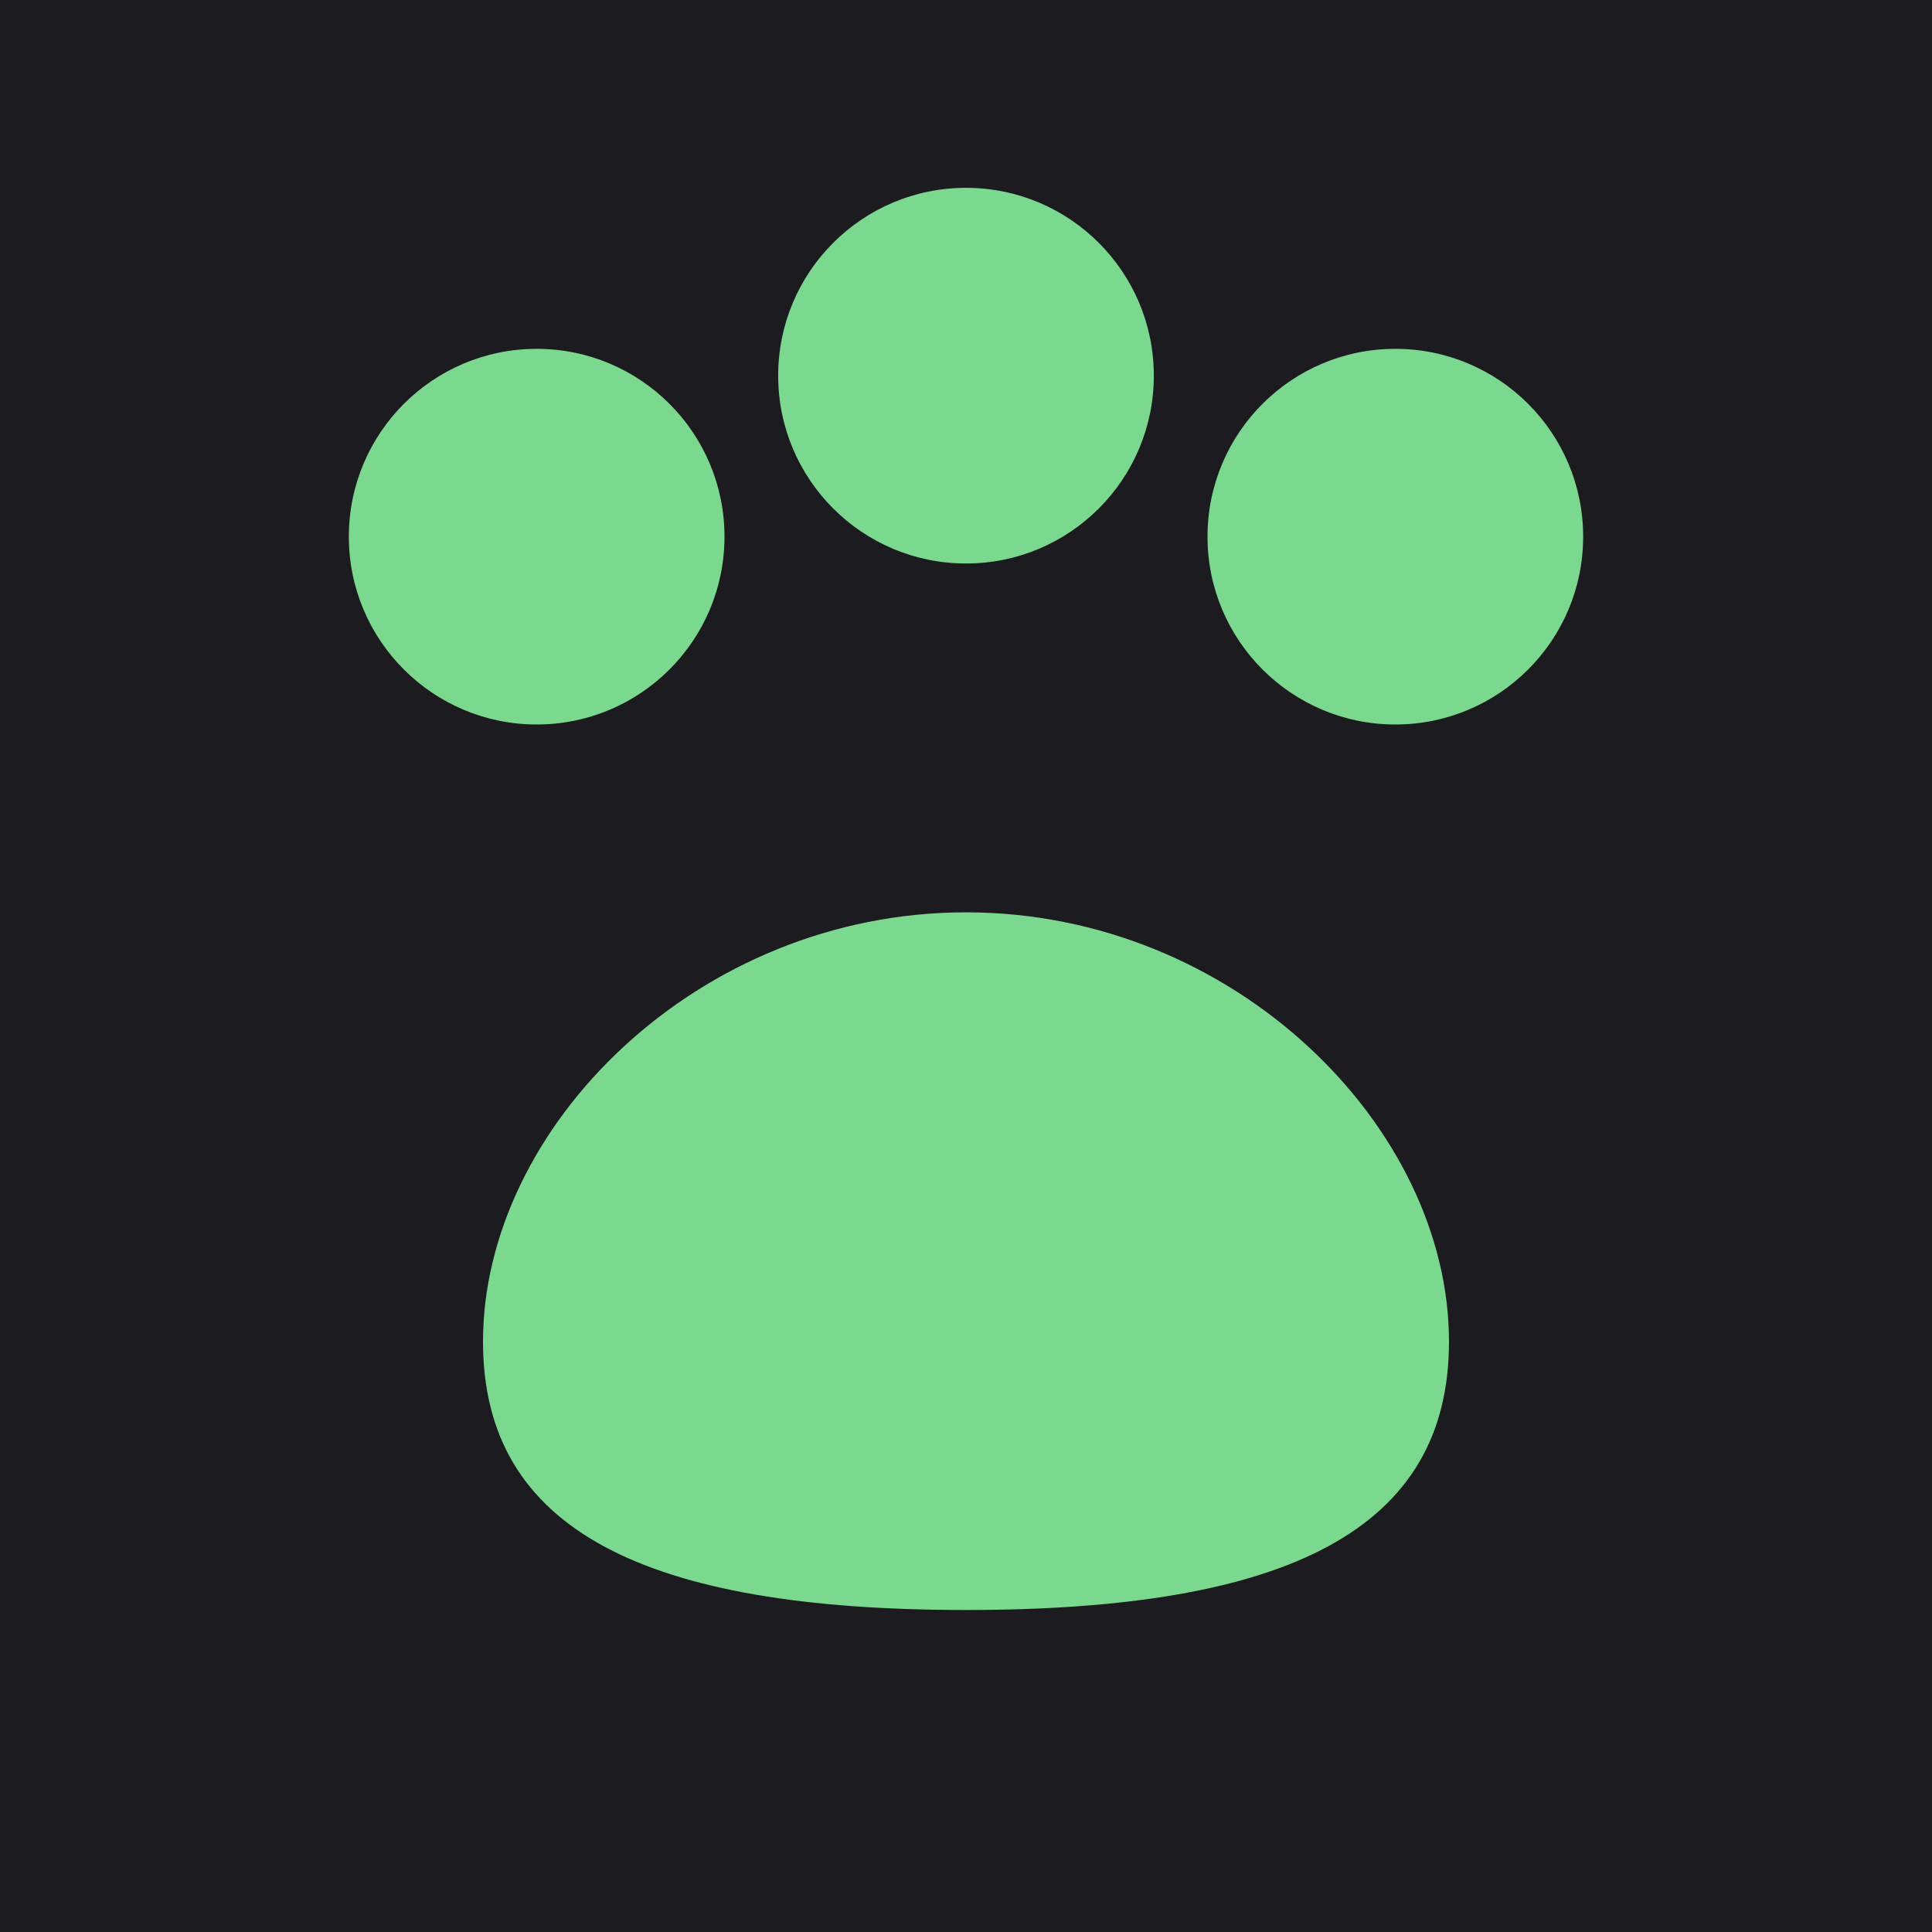
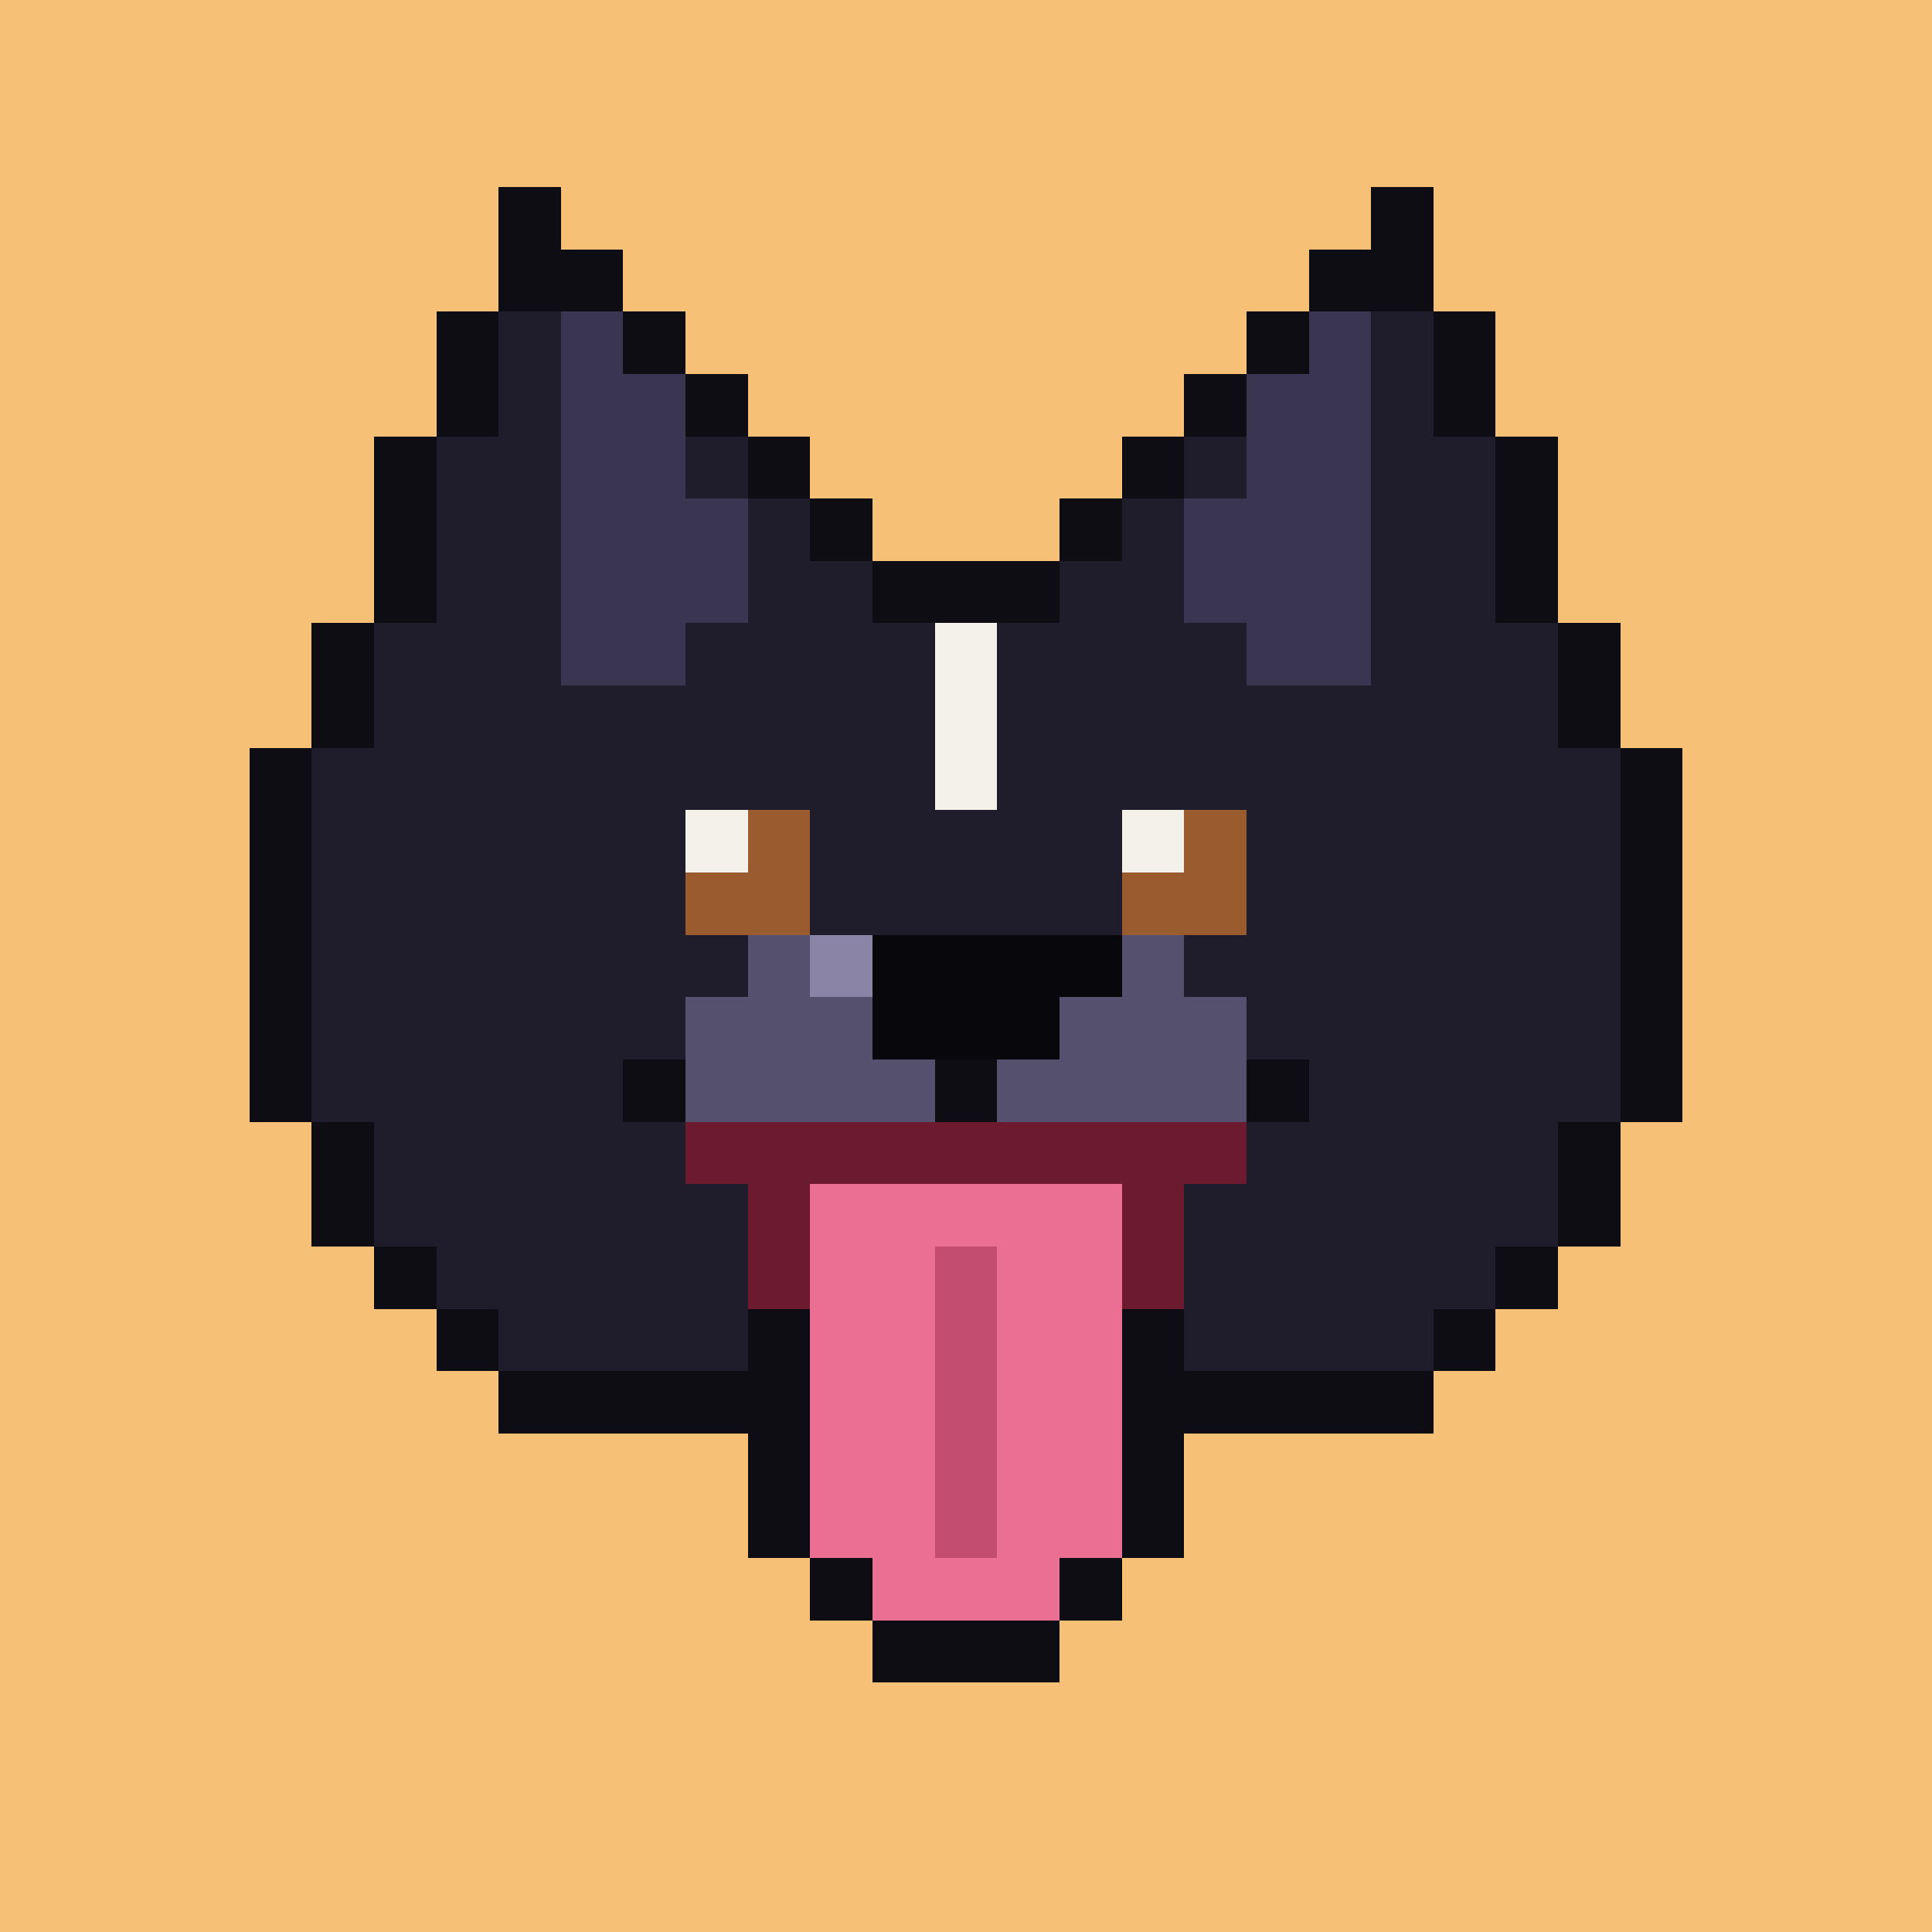
- <svg xmlns="http://www.w3.org/2000/svg" viewBox="18 18 72 72" width="144" height="144">
-   <rect x="18" y="18" width="72" height="72" fill="#1B1B20" />
-   <g fill="#7BD88F">
-     <circle cx="38" cy="38" r="7" />
-     <circle cx="54" cy="32" r="7" />
-     <circle cx="70" cy="38" r="7" />
-     <path d="M54,52 c-10,0 -18,8 -18,16 c0,7 6,10 18,10 c12,0 18,-3 18,-10 c0,-8 -8,-16 -18,-16z" />
-   </g>
+ <svg xmlns="http://www.w3.org/2000/svg" viewBox="0 0 31 31" width="31" height="31" shape-rendering="crispEdges">
+   <rect width="31" height="31" fill="#f6c177" />
+   <rect x="8" y="3" width="1" height="1" fill="#0e0d14" />
+   <rect x="22" y="3" width="1" height="1" fill="#0e0d14" />
+   <rect x="8" y="4" width="2" height="1" fill="#0e0d14" />
+   <rect x="21" y="4" width="2" height="1" fill="#0e0d14" />
+   <rect x="7" y="5" width="1" height="1" fill="#0e0d14" />
+   <rect x="8" y="5" width="1" height="1" fill="#1f1c2b" />
+   <rect x="9" y="5" width="1" height="1" fill="#3a3550" />
+   <rect x="10" y="5" width="1" height="1" fill="#0e0d14" />
+   <rect x="20" y="5" width="1" height="1" fill="#0e0d14" />
+   <rect x="21" y="5" width="1" height="1" fill="#3a3550" />
+   <rect x="22" y="5" width="1" height="1" fill="#1f1c2b" />
+   <rect x="23" y="5" width="1" height="1" fill="#0e0d14" />
+   <rect x="7" y="6" width="1" height="1" fill="#0e0d14" />
+   <rect x="8" y="6" width="1" height="1" fill="#1f1c2b" />
+   <rect x="9" y="6" width="2" height="1" fill="#3a3550" />
+   <rect x="11" y="6" width="1" height="1" fill="#0e0d14" />
+   <rect x="19" y="6" width="1" height="1" fill="#0e0d14" />
+   <rect x="20" y="6" width="2" height="1" fill="#3a3550" />
+   <rect x="22" y="6" width="1" height="1" fill="#1f1c2b" />
+   <rect x="23" y="6" width="1" height="1" fill="#0e0d14" />
+   <rect x="6" y="7" width="1" height="1" fill="#0e0d14" />
+   <rect x="7" y="7" width="2" height="1" fill="#1f1c2b" />
+   <rect x="9" y="7" width="2" height="1" fill="#3a3550" />
+   <rect x="11" y="7" width="1" height="1" fill="#1f1c2b" />
+   <rect x="12" y="7" width="1" height="1" fill="#0e0d14" />
+   <rect x="18" y="7" width="1" height="1" fill="#0e0d14" />
+   <rect x="19" y="7" width="1" height="1" fill="#1f1c2b" />
+   <rect x="20" y="7" width="2" height="1" fill="#3a3550" />
+   <rect x="22" y="7" width="2" height="1" fill="#1f1c2b" />
+   <rect x="24" y="7" width="1" height="1" fill="#0e0d14" />
+   <rect x="6" y="8" width="1" height="1" fill="#0e0d14" />
+   <rect x="7" y="8" width="2" height="1" fill="#1f1c2b" />
+   <rect x="9" y="8" width="3" height="1" fill="#3a3550" />
+   <rect x="12" y="8" width="1" height="1" fill="#1f1c2b" />
+   <rect x="13" y="8" width="1" height="1" fill="#0e0d14" />
+   <rect x="17" y="8" width="1" height="1" fill="#0e0d14" />
+   <rect x="18" y="8" width="1" height="1" fill="#1f1c2b" />
+   <rect x="19" y="8" width="3" height="1" fill="#3a3550" />
+   <rect x="22" y="8" width="2" height="1" fill="#1f1c2b" />
+   <rect x="24" y="8" width="1" height="1" fill="#0e0d14" />
+   <rect x="6" y="9" width="1" height="1" fill="#0e0d14" />
+   <rect x="7" y="9" width="2" height="1" fill="#1f1c2b" />
+   <rect x="9" y="9" width="3" height="1" fill="#3a3550" />
+   <rect x="12" y="9" width="2" height="1" fill="#1f1c2b" />
+   <rect x="14" y="9" width="3" height="1" fill="#0e0d14" />
+   <rect x="17" y="9" width="2" height="1" fill="#1f1c2b" />
+   <rect x="19" y="9" width="3" height="1" fill="#3a3550" />
+   <rect x="22" y="9" width="2" height="1" fill="#1f1c2b" />
+   <rect x="24" y="9" width="1" height="1" fill="#0e0d14" />
+   <rect x="5" y="10" width="1" height="1" fill="#0e0d14" />
+   <rect x="6" y="10" width="3" height="1" fill="#1f1c2b" />
+   <rect x="9" y="10" width="2" height="1" fill="#3a3550" />
+   <rect x="11" y="10" width="4" height="1" fill="#1f1c2b" />
+   <rect x="15" y="10" width="1" height="1" fill="#f4f1ea" />
+   <rect x="16" y="10" width="4" height="1" fill="#1f1c2b" />
+   <rect x="20" y="10" width="2" height="1" fill="#3a3550" />
+   <rect x="22" y="10" width="3" height="1" fill="#1f1c2b" />
+   <rect x="25" y="10" width="1" height="1" fill="#0e0d14" />
+   <rect x="5" y="11" width="1" height="1" fill="#0e0d14" />
+   <rect x="6" y="11" width="9" height="1" fill="#1f1c2b" />
+   <rect x="15" y="11" width="1" height="1" fill="#f4f1ea" />
+   <rect x="16" y="11" width="9" height="1" fill="#1f1c2b" />
+   <rect x="25" y="11" width="1" height="1" fill="#0e0d14" />
+   <rect x="4" y="12" width="1" height="1" fill="#0e0d14" />
+   <rect x="5" y="12" width="10" height="1" fill="#1f1c2b" />
+   <rect x="15" y="12" width="1" height="1" fill="#f4f1ea" />
+   <rect x="16" y="12" width="10" height="1" fill="#1f1c2b" />
+   <rect x="26" y="12" width="1" height="1" fill="#0e0d14" />
+   <rect x="4" y="13" width="1" height="1" fill="#0e0d14" />
+   <rect x="5" y="13" width="6" height="1" fill="#1f1c2b" />
+   <rect x="11" y="13" width="1" height="1" fill="#f4f1ea" />
+   <rect x="12" y="13" width="1" height="1" fill="#9a5b2e" />
+   <rect x="13" y="13" width="5" height="1" fill="#1f1c2b" />
+   <rect x="18" y="13" width="1" height="1" fill="#f4f1ea" />
+   <rect x="19" y="13" width="1" height="1" fill="#9a5b2e" />
+   <rect x="20" y="13" width="6" height="1" fill="#1f1c2b" />
+   <rect x="26" y="13" width="1" height="1" fill="#0e0d14" />
+   <rect x="4" y="14" width="1" height="1" fill="#0e0d14" />
+   <rect x="5" y="14" width="6" height="1" fill="#1f1c2b" />
+   <rect x="11" y="14" width="2" height="1" fill="#9a5b2e" />
+   <rect x="13" y="14" width="5" height="1" fill="#1f1c2b" />
+   <rect x="18" y="14" width="2" height="1" fill="#9a5b2e" />
+   <rect x="20" y="14" width="6" height="1" fill="#1f1c2b" />
+   <rect x="26" y="14" width="1" height="1" fill="#0e0d14" />
+   <rect x="4" y="15" width="1" height="1" fill="#0e0d14" />
+   <rect x="5" y="15" width="7" height="1" fill="#1f1c2b" />
+   <rect x="12" y="15" width="1" height="1" fill="#55506e" />
+   <rect x="13" y="15" width="1" height="1" fill="#8a85a6" />
+   <rect x="14" y="15" width="4" height="1" fill="#08070c" />
+   <rect x="18" y="15" width="1" height="1" fill="#55506e" />
+   <rect x="19" y="15" width="7" height="1" fill="#1f1c2b" />
+   <rect x="26" y="15" width="1" height="1" fill="#0e0d14" />
+   <rect x="4" y="16" width="1" height="1" fill="#0e0d14" />
+   <rect x="5" y="16" width="6" height="1" fill="#1f1c2b" />
+   <rect x="11" y="16" width="3" height="1" fill="#55506e" />
+   <rect x="14" y="16" width="3" height="1" fill="#08070c" />
+   <rect x="17" y="16" width="3" height="1" fill="#55506e" />
+   <rect x="20" y="16" width="6" height="1" fill="#1f1c2b" />
+   <rect x="26" y="16" width="1" height="1" fill="#0e0d14" />
+   <rect x="4" y="17" width="1" height="1" fill="#0e0d14" />
+   <rect x="5" y="17" width="5" height="1" fill="#1f1c2b" />
+   <rect x="10" y="17" width="1" height="1" fill="#0e0d14" />
+   <rect x="11" y="17" width="4" height="1" fill="#55506e" />
+   <rect x="15" y="17" width="1" height="1" fill="#0e0d14" />
+   <rect x="16" y="17" width="4" height="1" fill="#55506e" />
+   <rect x="20" y="17" width="1" height="1" fill="#0e0d14" />
+   <rect x="21" y="17" width="5" height="1" fill="#1f1c2b" />
+   <rect x="26" y="17" width="1" height="1" fill="#0e0d14" />
+   <rect x="5" y="18" width="1" height="1" fill="#0e0d14" />
+   <rect x="6" y="18" width="5" height="1" fill="#1f1c2b" />
+   <rect x="11" y="18" width="9" height="1" fill="#6b1a30" />
+   <rect x="20" y="18" width="5" height="1" fill="#1f1c2b" />
+   <rect x="25" y="18" width="1" height="1" fill="#0e0d14" />
+   <rect x="5" y="19" width="1" height="1" fill="#0e0d14" />
+   <rect x="6" y="19" width="6" height="1" fill="#1f1c2b" />
+   <rect x="12" y="19" width="1" height="1" fill="#6b1a30" />
+   <rect x="13" y="19" width="5" height="1" fill="#eb6f92" />
+   <rect x="18" y="19" width="1" height="1" fill="#6b1a30" />
+   <rect x="19" y="19" width="6" height="1" fill="#1f1c2b" />
+   <rect x="25" y="19" width="1" height="1" fill="#0e0d14" />
+   <rect x="6" y="20" width="1" height="1" fill="#0e0d14" />
+   <rect x="7" y="20" width="5" height="1" fill="#1f1c2b" />
+   <rect x="12" y="20" width="1" height="1" fill="#6b1a30" />
+   <rect x="13" y="20" width="2" height="1" fill="#eb6f92" />
+   <rect x="15" y="20" width="1" height="1" fill="#c24d70" />
+   <rect x="16" y="20" width="2" height="1" fill="#eb6f92" />
+   <rect x="18" y="20" width="1" height="1" fill="#6b1a30" />
+   <rect x="19" y="20" width="5" height="1" fill="#1f1c2b" />
+   <rect x="24" y="20" width="1" height="1" fill="#0e0d14" />
+   <rect x="7" y="21" width="1" height="1" fill="#0e0d14" />
+   <rect x="8" y="21" width="4" height="1" fill="#1f1c2b" />
+   <rect x="12" y="21" width="1" height="1" fill="#0e0d14" />
+   <rect x="13" y="21" width="2" height="1" fill="#eb6f92" />
+   <rect x="15" y="21" width="1" height="1" fill="#c24d70" />
+   <rect x="16" y="21" width="2" height="1" fill="#eb6f92" />
+   <rect x="18" y="21" width="1" height="1" fill="#0e0d14" />
+   <rect x="19" y="21" width="4" height="1" fill="#1f1c2b" />
+   <rect x="23" y="21" width="1" height="1" fill="#0e0d14" />
+   <rect x="8" y="22" width="5" height="1" fill="#0e0d14" />
+   <rect x="13" y="22" width="2" height="1" fill="#eb6f92" />
+   <rect x="15" y="22" width="1" height="1" fill="#c24d70" />
+   <rect x="16" y="22" width="2" height="1" fill="#eb6f92" />
+   <rect x="18" y="22" width="5" height="1" fill="#0e0d14" />
+   <rect x="12" y="23" width="1" height="1" fill="#0e0d14" />
+   <rect x="13" y="23" width="2" height="1" fill="#eb6f92" />
+   <rect x="15" y="23" width="1" height="1" fill="#c24d70" />
+   <rect x="16" y="23" width="2" height="1" fill="#eb6f92" />
+   <rect x="18" y="23" width="1" height="1" fill="#0e0d14" />
+   <rect x="12" y="24" width="1" height="1" fill="#0e0d14" />
+   <rect x="13" y="24" width="2" height="1" fill="#eb6f92" />
+   <rect x="15" y="24" width="1" height="1" fill="#c24d70" />
+   <rect x="16" y="24" width="2" height="1" fill="#eb6f92" />
+   <rect x="18" y="24" width="1" height="1" fill="#0e0d14" />
+   <rect x="13" y="25" width="1" height="1" fill="#0e0d14" />
+   <rect x="14" y="25" width="3" height="1" fill="#eb6f92" />
+   <rect x="17" y="25" width="1" height="1" fill="#0e0d14" />
+   <rect x="14" y="26" width="3" height="1" fill="#0e0d14" />
</svg>
